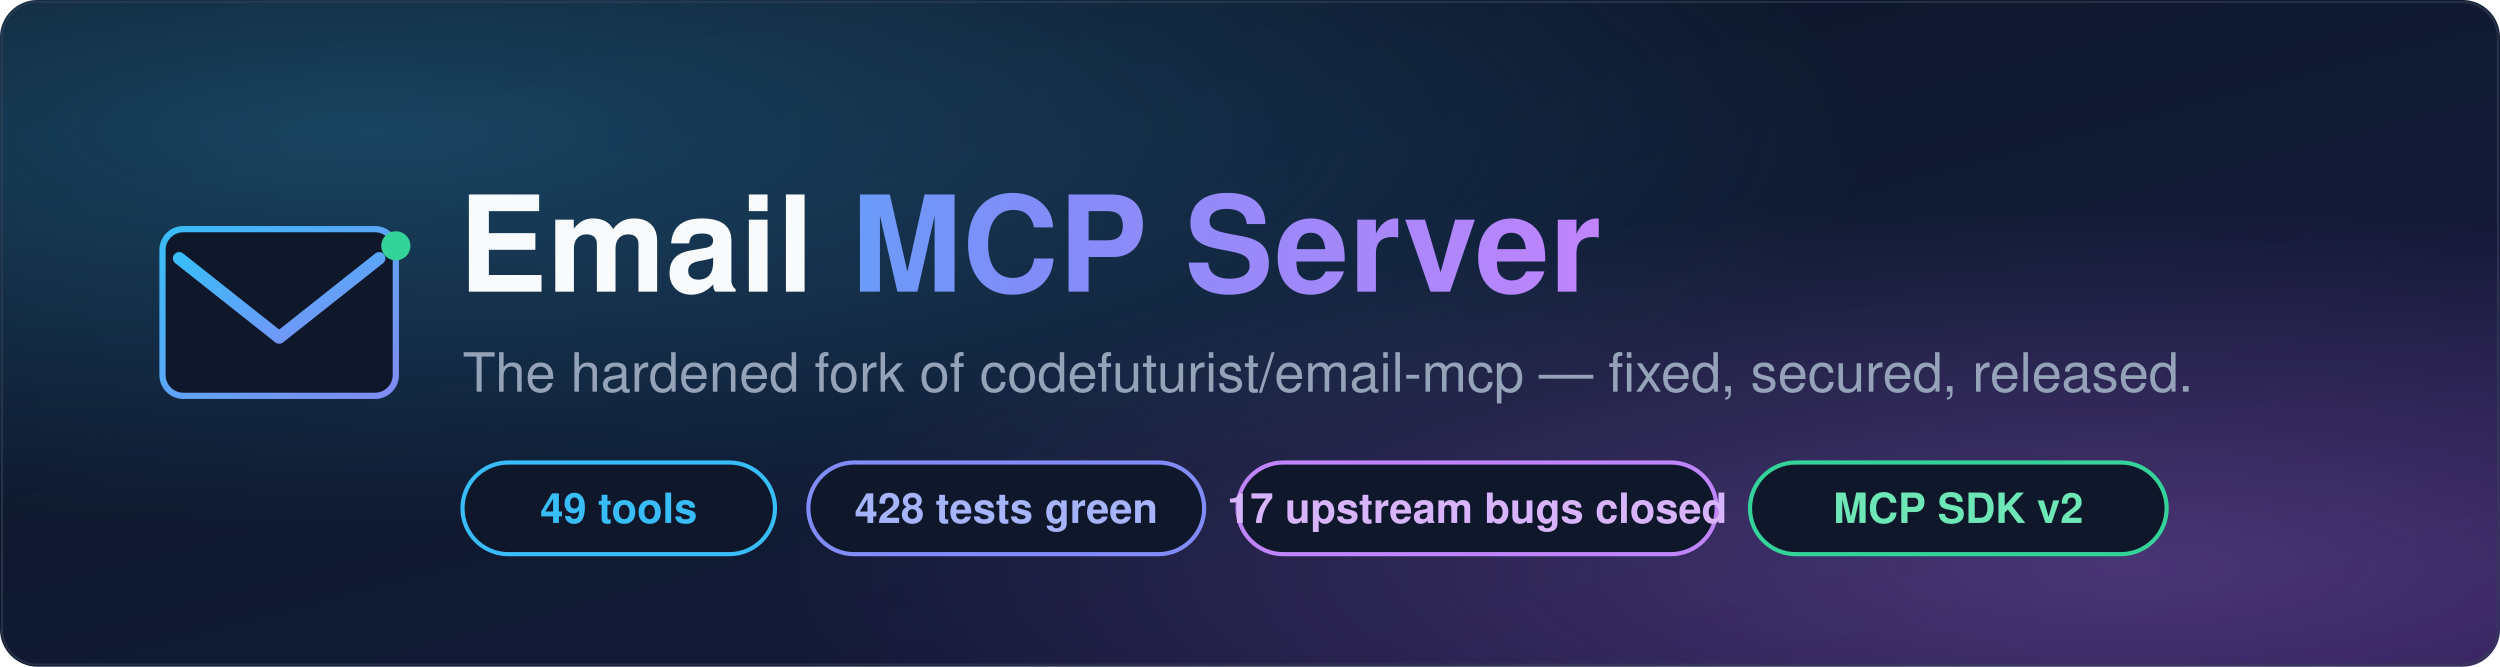
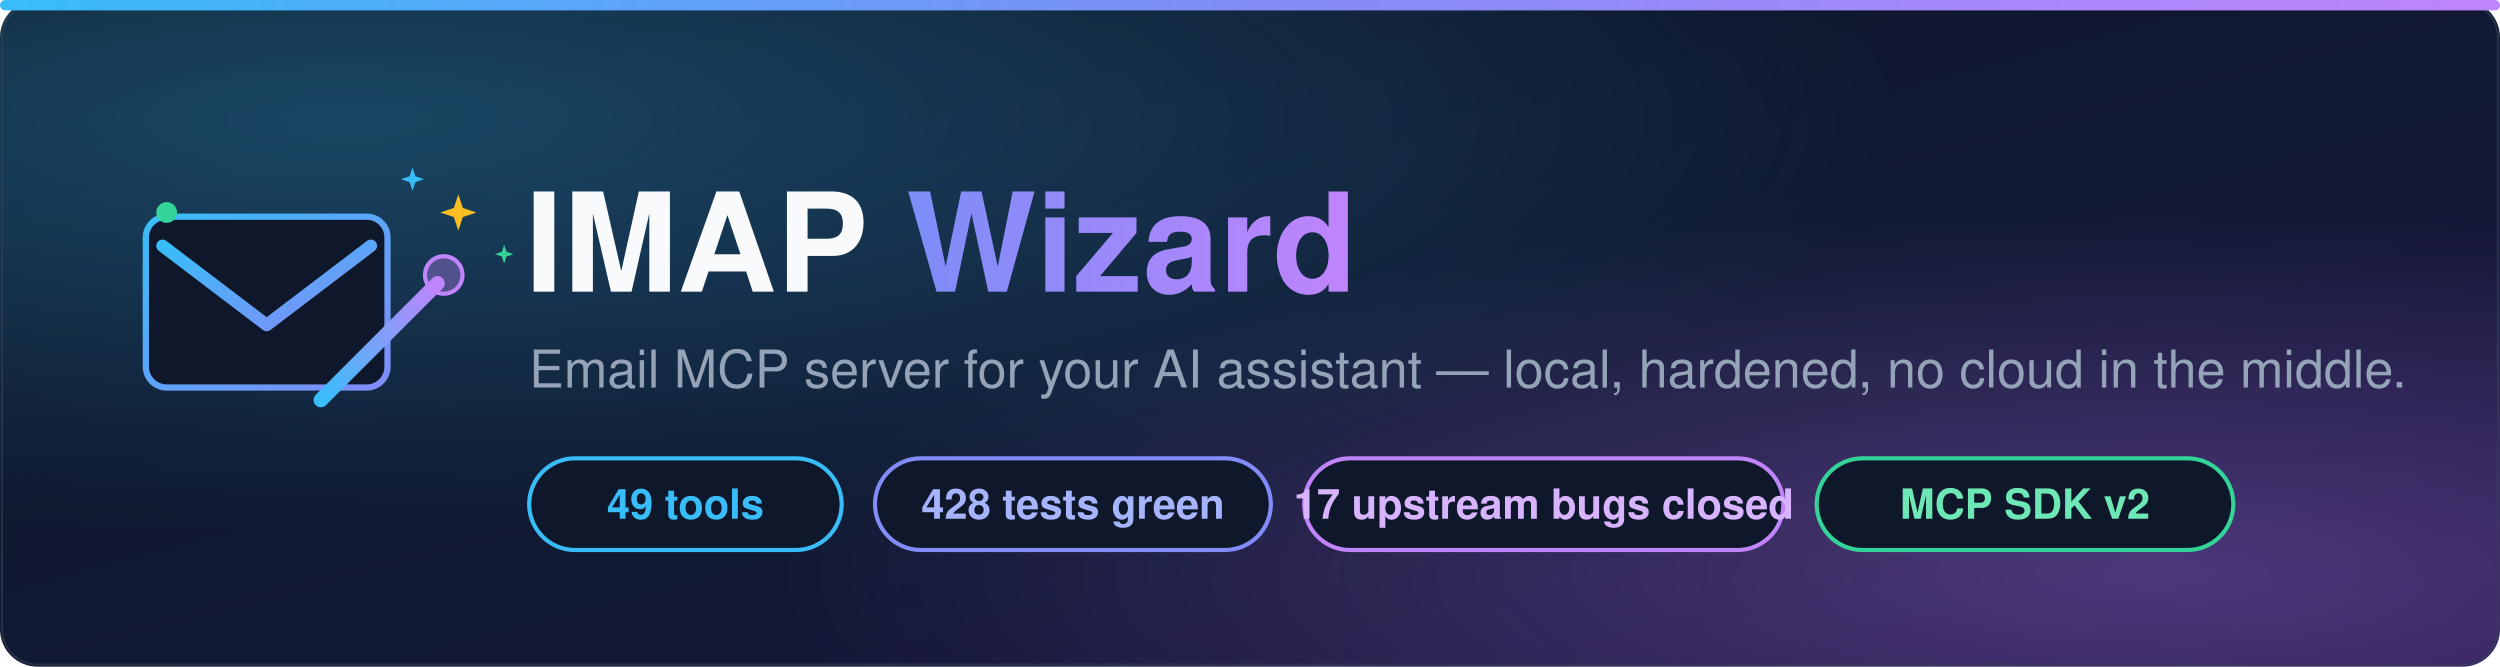
- <svg xmlns="http://www.w3.org/2000/svg" width="1200" height="320" viewBox="0 0 1200 320" role="img" aria-label="Email MCP — hardened fork">
+ <svg xmlns="http://www.w3.org/2000/svg" width="1200" height="320" viewBox="0 0 1200 320" role="img" aria-label="IMAP Wizard — hardened email MCP server: 49 tools, 428 tests green, 17 upstream bugs closed">
  <defs>
    <linearGradient id="bg" x1="0" y1="0" x2="1" y2="1">
      <stop offset="0%" stop-color="#0b1220" />
      <stop offset="55%" stop-color="#101a33" />
      <stop offset="100%" stop-color="#1a1040" />
    </linearGradient>
    <linearGradient id="accent" x1="0" y1="0" x2="1" y2="0">
      <stop offset="0%" stop-color="#38bdf8" />
      <stop offset="50%" stop-color="#818cf8" />
      <stop offset="100%" stop-color="#c084fc" />
    </linearGradient>
+     <linearGradient id="wand" x1="0" y1="1" x2="1" y2="0">
+       <stop offset="0%" stop-color="#38bdf8" />
+       <stop offset="100%" stop-color="#c084fc" />
+     </linearGradient>
    <linearGradient id="envelope" x1="0" y1="0" x2="1" y2="1">
      <stop offset="0%" stop-color="#38bdf8" />
      <stop offset="100%" stop-color="#818cf8" />
    </linearGradient>
-     <radialGradient id="glow1" cx="15%" cy="20%" r="60%">
-       <stop offset="0%" stop-color="#38bdf8" stop-opacity="0.28" />
+     <radialGradient id="glow1" cx="14%" cy="18%" r="62%">
+       <stop offset="0%" stop-color="#38bdf8" stop-opacity="0.30" />
      <stop offset="100%" stop-color="#38bdf8" stop-opacity="0" />
    </radialGradient>
-     <radialGradient id="glow2" cx="85%" cy="85%" r="55%">
-       <stop offset="0%" stop-color="#c084fc" stop-opacity="0.30" />
+     <radialGradient id="glow2" cx="86%" cy="86%" r="55%">
+       <stop offset="0%" stop-color="#c084fc" stop-opacity="0.32" />
      <stop offset="100%" stop-color="#c084fc" stop-opacity="0" />
    </radialGradient>
+     <g id="sparkle">
+       <path d="M0 -14 L3.5 -3.5 L14 0 L3.5 3.5 L0 14 L-3.5 3.5 L-14 0 L-3.5 -3.5 Z" />
+     </g>
  </defs>
  <rect width="1200" height="320" rx="18" fill="url(#bg)" />
  <rect width="1200" height="320" rx="18" fill="url(#glow1)" />
  <rect width="1200" height="320" rx="18" fill="url(#glow2)" />
  <rect x="1" y="1" width="1198" height="318" rx="17" fill="none" stroke="#334155" stroke-opacity="0.6" />
-   <g transform="translate(78,110)">
-     <rect x="0" y="0" width="112" height="80" rx="10" fill="#0f172a" stroke="url(#envelope)" stroke-width="3" />
-     <path d="M8 14 L56 52 L104 14" fill="none" stroke="url(#envelope)" stroke-width="6" stroke-linecap="round" stroke-linejoin="round" />
-     <circle cx="112" cy="8" r="7" fill="#34d399" />
+   <rect x="0" y="0" width="1200" height="5" rx="2.5" fill="url(#accent)" />
+   <g transform="translate(70,96)">
+     <rect x="0" y="8" width="116" height="82" rx="10" fill="#0f172a" stroke="url(#envelope)" stroke-width="3" />
+     <path d="M8 22 L58 60 L108 22" fill="none" stroke="url(#envelope)" stroke-width="6" stroke-linecap="round" stroke-linejoin="round" />
+     <line x1="84" y1="96" x2="140" y2="40" stroke="url(#wand)" stroke-width="7" stroke-linecap="round" />
+     <circle cx="143" cy="36" r="9" fill="#c084fc" fill-opacity="0.35" stroke="#c084fc" stroke-width="2" />
+     <use href="#sparkle" transform="translate(150,6) scale(0.62)" fill="#fbbf24" />
+     <use href="#sparkle" transform="translate(128,-10) scale(0.4)" fill="#38bdf8" />
+     <use href="#sparkle" transform="translate(172,26) scale(0.32)" fill="#34d399" />
+     <circle cx="10" cy="6" r="5" fill="#34d399" />
  </g>
-   <text x="220" y="140" font-family="'Segoe UI',Helvetica,Arial,sans-serif" font-size="64" font-weight="800" fill="#f8fafc">Email <tspan fill="url(#accent)">MCP Server</tspan>
+   <text x="252" y="140" font-family="'Segoe UI',Helvetica,Arial,sans-serif" font-size="66" font-weight="800" fill="#f8fafc">IMAP <tspan fill="url(#accent)">Wizard</tspan>
  </text>
-   <text x="222" y="188" font-family="'Segoe UI',Helvetica,Arial,sans-serif" font-size="26" fill="#94a3b8">The hardened fork of codefuturist/email-mcp — fixed, secured, released.</text>
+   <text x="254" y="186" font-family="'Segoe UI',Helvetica,Arial,sans-serif" font-size="25" fill="#94a3b8">Email MCP server for your AI assistant — local, hardened, no cloud in the middle.</text>
  <g font-family="'Segoe UI',Helvetica,Arial,sans-serif" font-size="20" font-weight="600">
-     <rect x="222" y="222" width="150" height="44" rx="22" fill="#0f172a" stroke="#38bdf8" stroke-width="2" />
-     <text x="297" y="251" text-anchor="middle" fill="#38bdf8">49 tools</text>
-     <rect x="388" y="222" width="190" height="44" rx="22" fill="#0f172a" stroke="#818cf8" stroke-width="2" />
-     <text x="483" y="251" text-anchor="middle" fill="#a5b4fc">428 tests green</text>
-     <rect x="594" y="222" width="230" height="44" rx="22" fill="#0f172a" stroke="#c084fc" stroke-width="2" />
-     <text x="709" y="251" text-anchor="middle" fill="#d8b4fe">17 upstream bugs closed</text>
-     <rect x="840" y="222" width="200" height="44" rx="22" fill="#0f172a" stroke="#34d399" stroke-width="2" />
-     <text x="940" y="251" text-anchor="middle" fill="#6ee7b7">MCP SDK v2</text>
+     <rect x="254" y="220" width="150" height="44" rx="22" fill="#0f172a" stroke="#38bdf8" stroke-width="2" />
+     <text x="329" y="249" text-anchor="middle" fill="#38bdf8">49 tools</text>
+     <rect x="420" y="220" width="190" height="44" rx="22" fill="#0f172a" stroke="#818cf8" stroke-width="2" />
+     <text x="515" y="249" text-anchor="middle" fill="#a5b4fc">428 tests green</text>
+     <rect x="626" y="220" width="230" height="44" rx="22" fill="#0f172a" stroke="#c084fc" stroke-width="2" />
+     <text x="741" y="249" text-anchor="middle" fill="#d8b4fe">17 upstream bugs closed</text>
+     <rect x="872" y="220" width="200" height="44" rx="22" fill="#0f172a" stroke="#34d399" stroke-width="2" />
+     <text x="972" y="249" text-anchor="middle" fill="#6ee7b7">MCP SDK v2</text>
  </g>
</svg>
